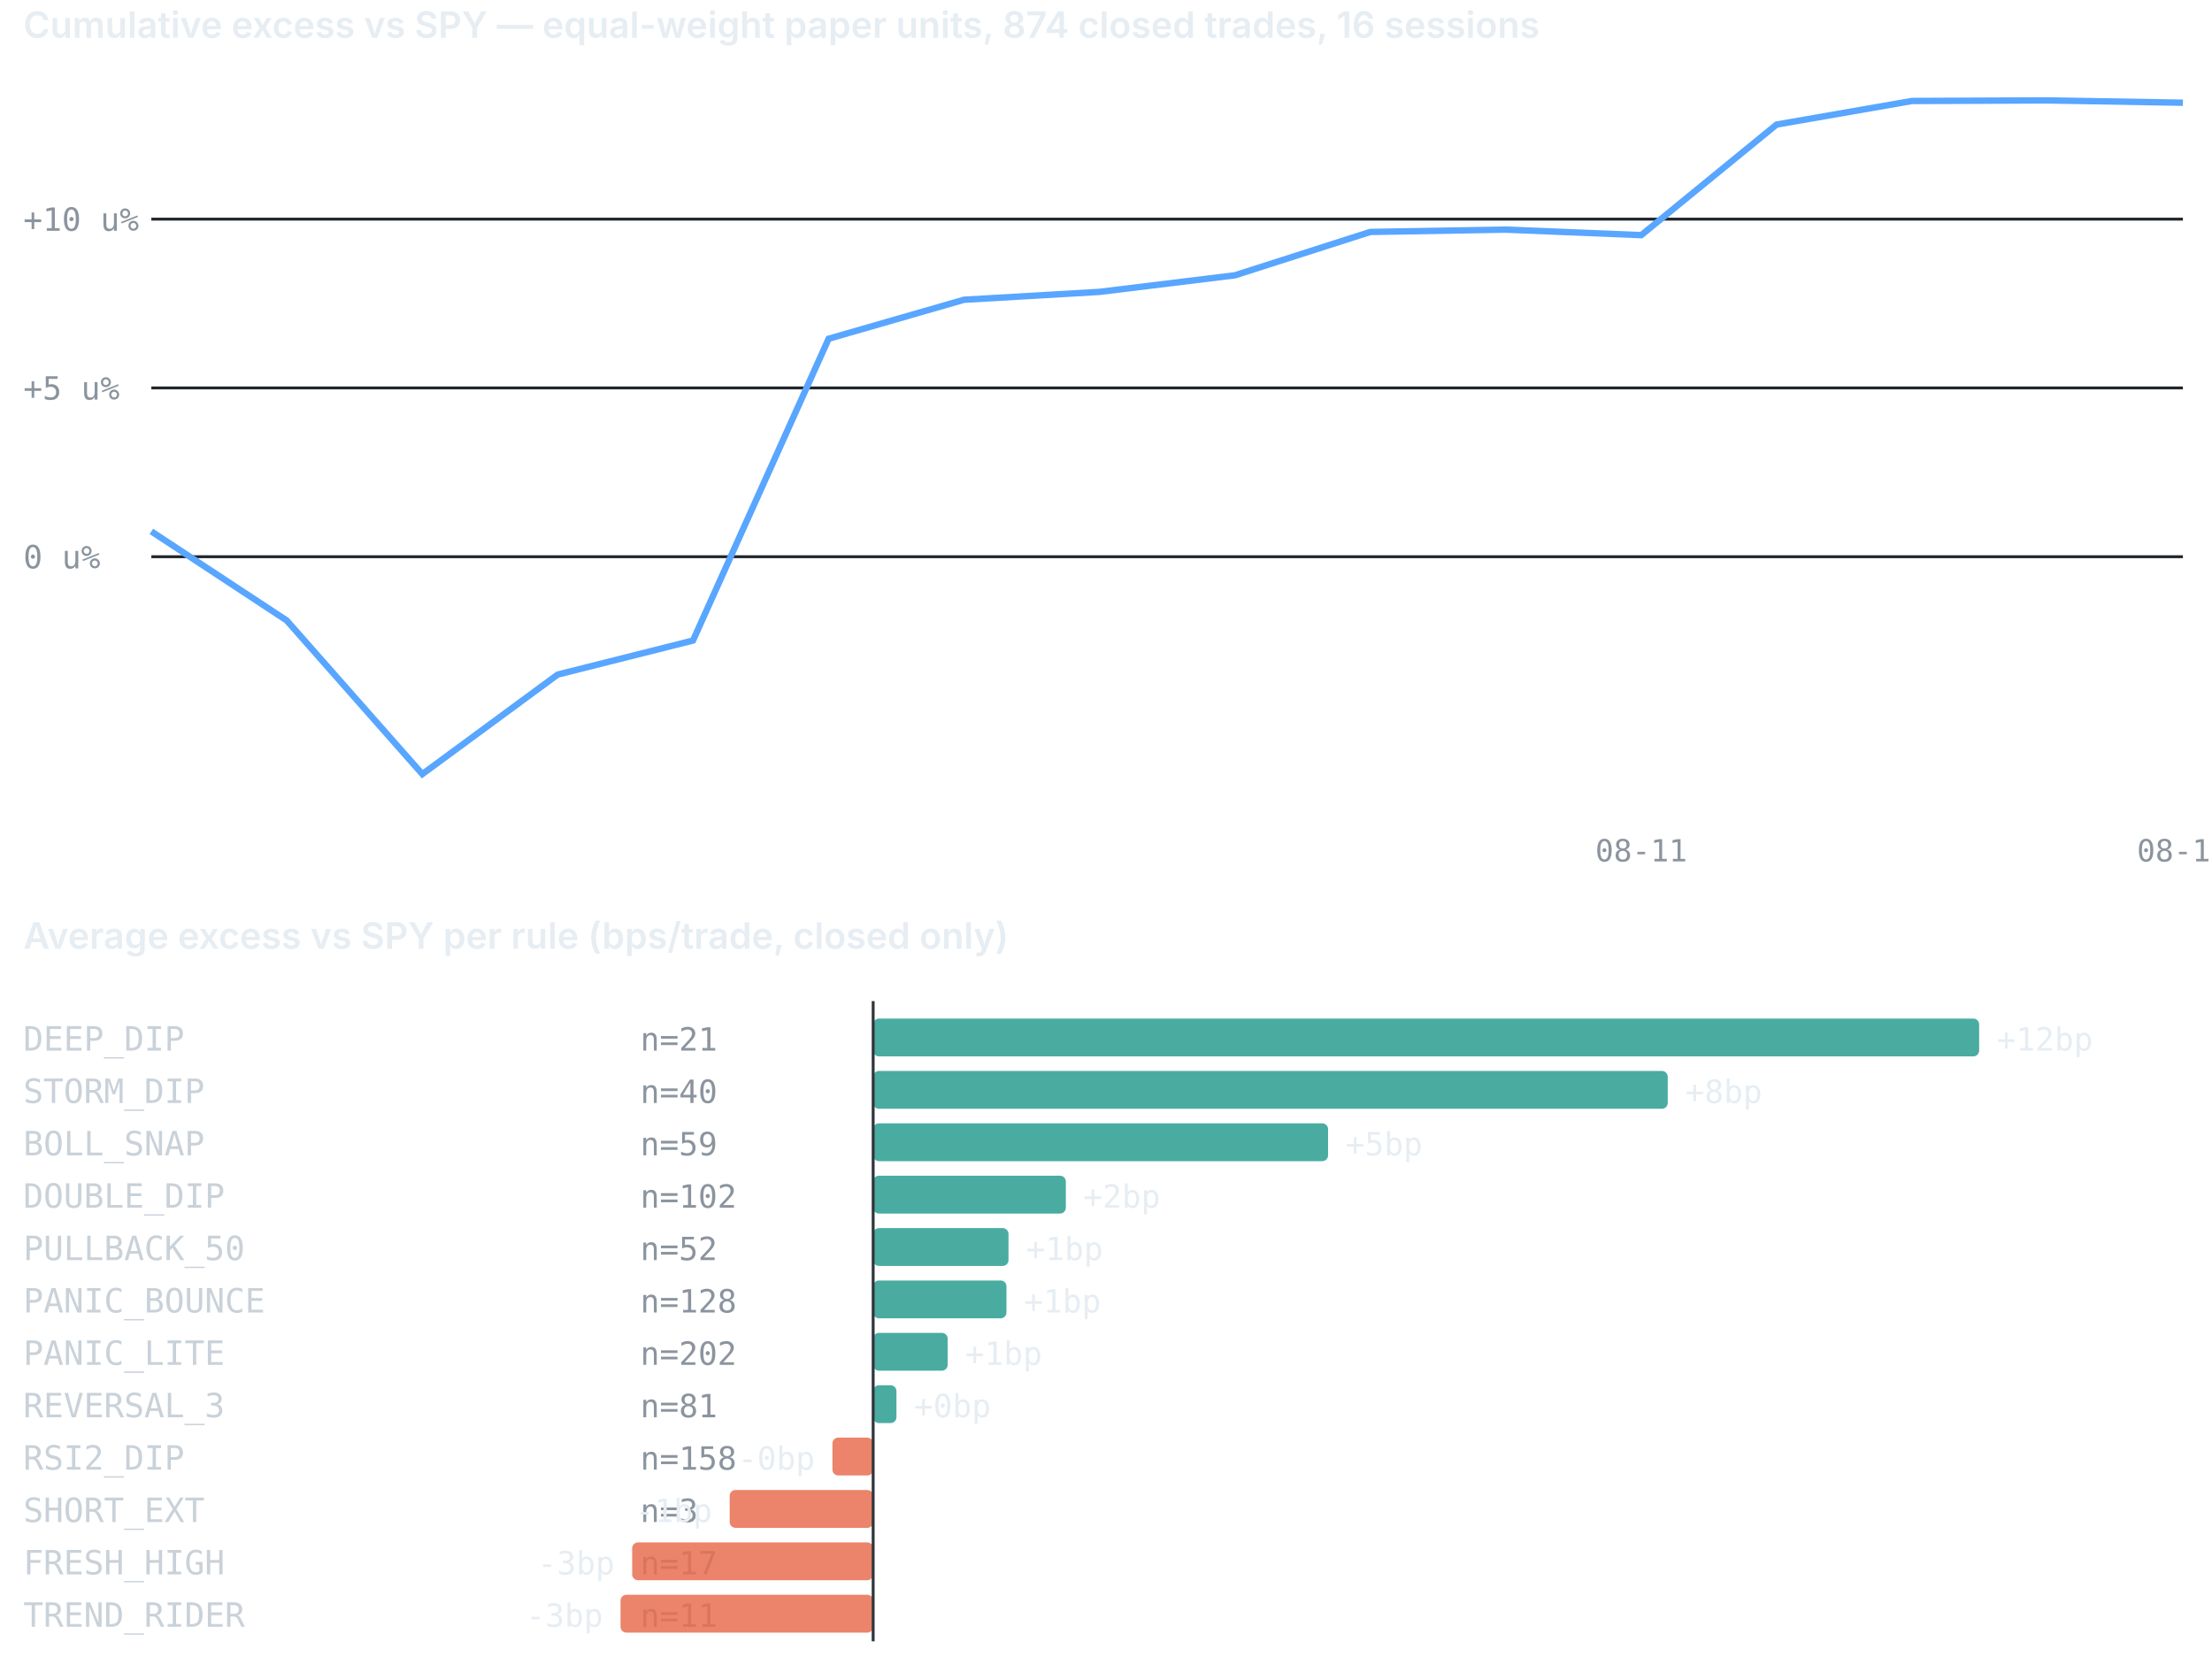
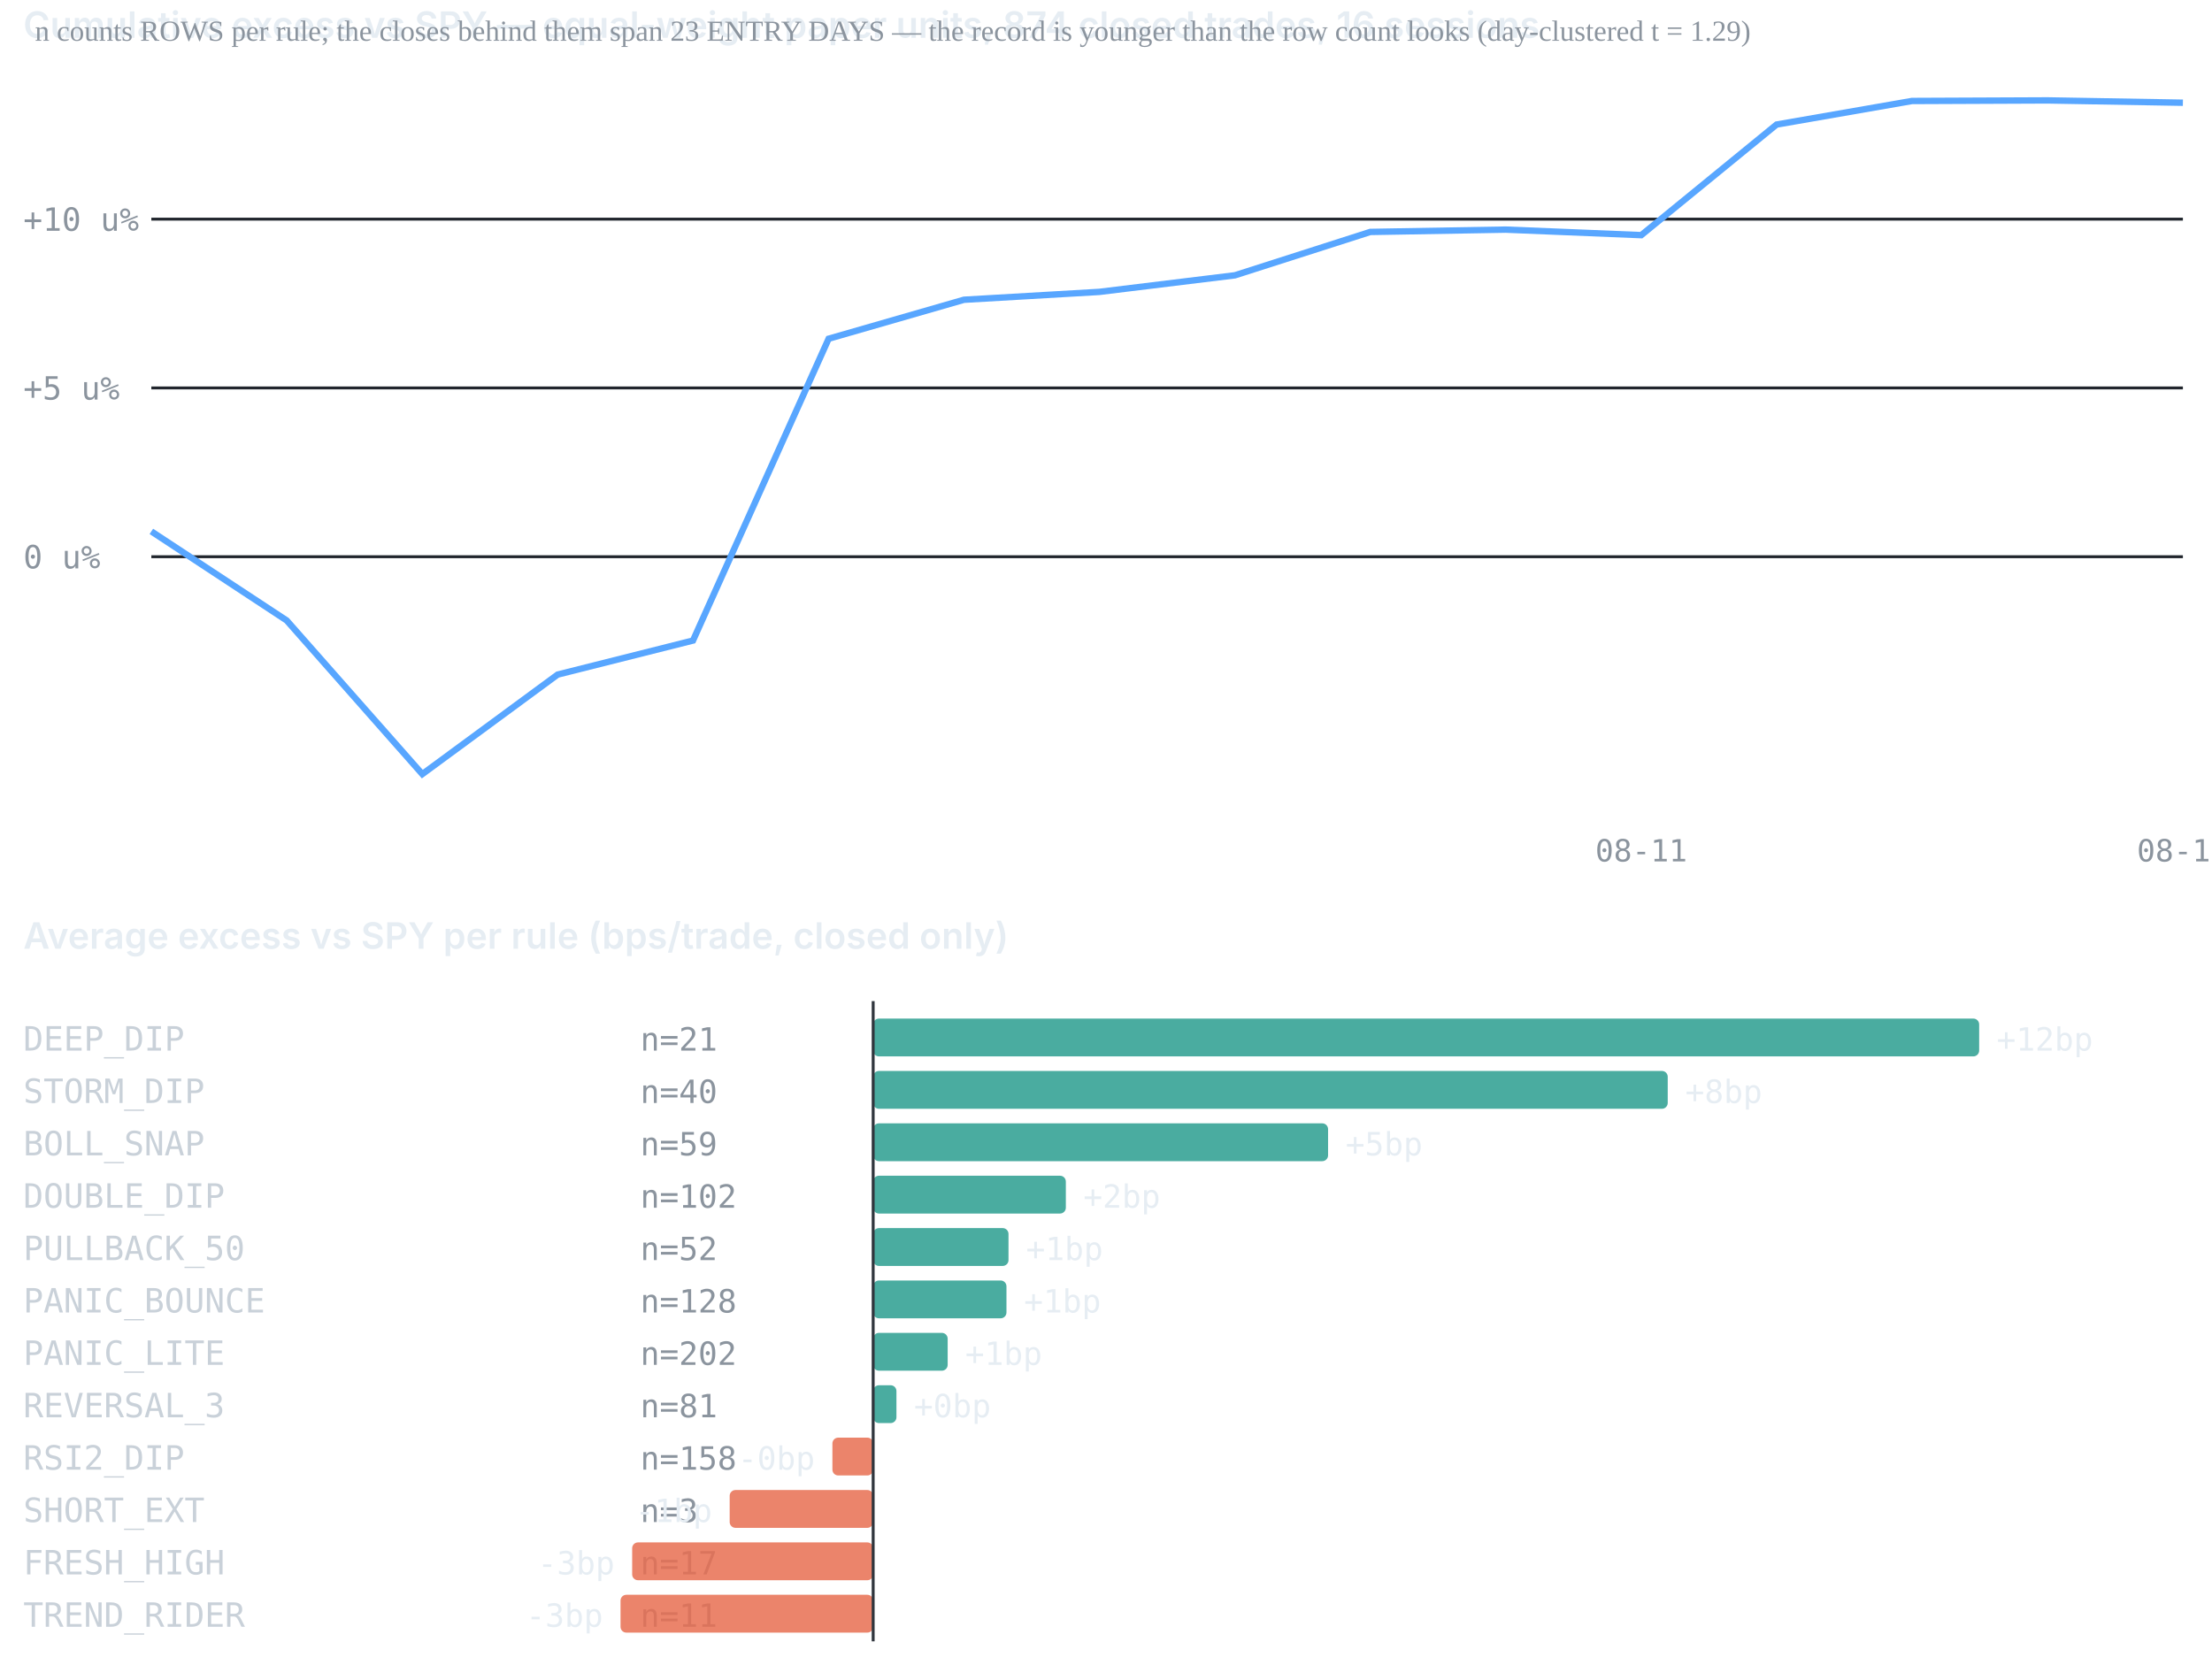
<svg xmlns="http://www.w3.org/2000/svg" viewBox="0 0 760 572" role="img" aria-label="Paper arena forward record">
  <text x="8" y="13" fill="#e6edf3" font-size="12.5" font-weight="600" font-family="-apple-system,sans-serif">Cumulative excess vs SPY — equal-weight paper units, 874 closed trades, 16 sessions</text>
  <g transform="translate(0,6)">
    <line x1="52" y1="185.3" x2="750" y2="185.3" stroke="#21262d" />
    <text x="8" y="189.3" fill="#8b949e" font-size="11" font-family="Menlo,monospace">0 u%</text>
    <line x1="52" y1="127.3" x2="750" y2="127.3" stroke="#21262d" />
    <text x="8" y="131.3" fill="#8b949e" font-size="11" font-family="Menlo,monospace">+5 u%</text>
    <line x1="52" y1="69.3" x2="750" y2="69.3" stroke="#21262d" />
    <text x="8" y="73.3" fill="#8b949e" font-size="11" font-family="Menlo,monospace">+10 u%</text>
    <polyline points="52.0,176.6 98.5,207.2 145.1,260.0 191.6,225.8 238.1,214.1 284.7,110.4 331.2,97.0 377.7,94.3 424.3,88.6 470.8,73.7 517.3,72.9 563.9,74.8 610.4,36.8 656.9,28.7 703.5,28.5 750.0,29.3" fill="none" stroke="#58a6ff" stroke-width="2.2" />
    <text x="563.9" y="290" fill="#8b949e" font-size="10.5" font-family="Menlo,monospace" text-anchor="middle">08-11</text>
    <text x="750.0" y="290" fill="#8b949e" font-size="10.5" font-family="Menlo,monospace" text-anchor="middle">08-18</text>
  </g>
  <g transform="translate(0,318)">
    <text x="8" y="8" fill="#e6edf3" font-size="12.5" font-weight="600" font-family="-apple-system,sans-serif">Average excess vs SPY per rule (bps/trade, closed only)</text>
    <g transform="translate(0,10)">
      <text x="8" y="33" fill="#c9d1d9" font-size="11.5" font-family="Menlo,monospace">DEEP_DIP</text>
      <text x="220" y="33" fill="#8b949e" font-size="11" font-family="Menlo,monospace">n=21</text>
      <rect x="300.0" y="22" width="380.0" height="13" rx="2" fill="#2a9d8f" opacity=".85" />
      <text x="686.0" y="33" fill="#e6edf3" font-size="11" font-family="Menlo,monospace" text-anchor="start">+12bp</text>
      <text x="8" y="51" fill="#c9d1d9" font-size="11.5" font-family="Menlo,monospace">STORM_DIP</text>
      <text x="220" y="51" fill="#8b949e" font-size="11" font-family="Menlo,monospace">n=40</text>
      <rect x="300.0" y="40" width="273.0" height="13" rx="2" fill="#2a9d8f" opacity=".85" />
      <text x="579.0" y="51" fill="#e6edf3" font-size="11" font-family="Menlo,monospace" text-anchor="start">+8bp</text>
      <text x="8" y="69" fill="#c9d1d9" font-size="11.5" font-family="Menlo,monospace">BOLL_SNAP</text>
      <text x="220" y="69" fill="#8b949e" font-size="11" font-family="Menlo,monospace">n=59</text>
      <rect x="300.0" y="58" width="156.3" height="13" rx="2" fill="#2a9d8f" opacity=".85" />
      <text x="462.3" y="69" fill="#e6edf3" font-size="11" font-family="Menlo,monospace" text-anchor="start">+5bp</text>
      <text x="8" y="87" fill="#c9d1d9" font-size="11.5" font-family="Menlo,monospace">DOUBLE_DIP</text>
      <text x="220" y="87" fill="#8b949e" font-size="11" font-family="Menlo,monospace">n=102</text>
      <rect x="300.0" y="76" width="66.2" height="13" rx="2" fill="#2a9d8f" opacity=".85" />
      <text x="372.2" y="87" fill="#e6edf3" font-size="11" font-family="Menlo,monospace" text-anchor="start">+2bp</text>
      <text x="8" y="105" fill="#c9d1d9" font-size="11.5" font-family="Menlo,monospace">PULLBACK_50</text>
      <text x="220" y="105" fill="#8b949e" font-size="11" font-family="Menlo,monospace">n=52</text>
      <rect x="300.0" y="94" width="46.5" height="13" rx="2" fill="#2a9d8f" opacity=".85" />
      <text x="352.5" y="105" fill="#e6edf3" font-size="11" font-family="Menlo,monospace" text-anchor="start">+1bp</text>
      <text x="8" y="123" fill="#c9d1d9" font-size="11.5" font-family="Menlo,monospace">PANIC_BOUNCE</text>
      <text x="220" y="123" fill="#8b949e" font-size="11" font-family="Menlo,monospace">n=128</text>
      <rect x="300.0" y="112" width="45.8" height="13" rx="2" fill="#2a9d8f" opacity=".85" />
      <text x="351.8" y="123" fill="#e6edf3" font-size="11" font-family="Menlo,monospace" text-anchor="start">+1bp</text>
      <text x="8" y="141" fill="#c9d1d9" font-size="11.5" font-family="Menlo,monospace">PANIC_LITE</text>
      <text x="220" y="141" fill="#8b949e" font-size="11" font-family="Menlo,monospace">n=202</text>
      <rect x="300.0" y="130" width="25.6" height="13" rx="2" fill="#2a9d8f" opacity=".85" />
      <text x="331.6" y="141" fill="#e6edf3" font-size="11" font-family="Menlo,monospace" text-anchor="start">+1bp</text>
      <text x="8" y="159" fill="#c9d1d9" font-size="11.5" font-family="Menlo,monospace">REVERSAL_3</text>
      <text x="220" y="159" fill="#8b949e" font-size="11" font-family="Menlo,monospace">n=81</text>
      <rect x="300.0" y="148" width="8.0" height="13" rx="2" fill="#2a9d8f" opacity=".85" />
      <text x="314.0" y="159" fill="#e6edf3" font-size="11" font-family="Menlo,monospace" text-anchor="start">+0bp</text>
      <text x="8" y="177" fill="#c9d1d9" font-size="11.5" font-family="Menlo,monospace">RSI2_DIP</text>
      <text x="220" y="177" fill="#8b949e" font-size="11" font-family="Menlo,monospace">n=158</text>
      <rect x="286.0" y="166" width="14.0" height="13" rx="2" fill="#e76f51" opacity=".85" />
      <text x="280.0" y="177" fill="#e6edf3" font-size="11" font-family="Menlo,monospace" text-anchor="end">-0bp</text>
      <text x="8" y="195" fill="#c9d1d9" font-size="11.5" font-family="Menlo,monospace">SHORT_EXT</text>
      <text x="220" y="195" fill="#8b949e" font-size="11" font-family="Menlo,monospace">n=3</text>
      <rect x="250.7" y="184" width="49.3" height="13" rx="2" fill="#e76f51" opacity=".85" />
      <text x="244.7" y="195" fill="#e6edf3" font-size="11" font-family="Menlo,monospace" text-anchor="end">-1bp</text>
      <text x="8" y="213" fill="#c9d1d9" font-size="11.5" font-family="Menlo,monospace">FRESH_HIGH</text>
      <text x="220" y="213" fill="#8b949e" font-size="11" font-family="Menlo,monospace">n=17</text>
      <rect x="217.2" y="202" width="82.8" height="13" rx="2" fill="#e76f51" opacity=".85" />
      <text x="211.2" y="213" fill="#e6edf3" font-size="11" font-family="Menlo,monospace" text-anchor="end">-3bp</text>
      <text x="8" y="231" fill="#c9d1d9" font-size="11.5" font-family="Menlo,monospace">TREND_RIDER</text>
      <text x="220" y="231" fill="#8b949e" font-size="11" font-family="Menlo,monospace">n=11</text>
      <rect x="213.2" y="220" width="86.8" height="13" rx="2" fill="#e76f51" opacity=".85" />
      <text x="207.2" y="231" fill="#e6edf3" font-size="11" font-family="Menlo,monospace" text-anchor="end">-3bp</text>
      <line x1="300" y1="16" x2="300" y2="236" stroke="#30363d" />
    </g>
  </g>
+   <text x="12" y="14" font-size="10" fill="#8b949e">n counts ROWS per rule; the closes behind them span 23 ENTRY DAYS — the record is younger than the row count looks (day-clustered t = 1.29)</text>
</svg>
